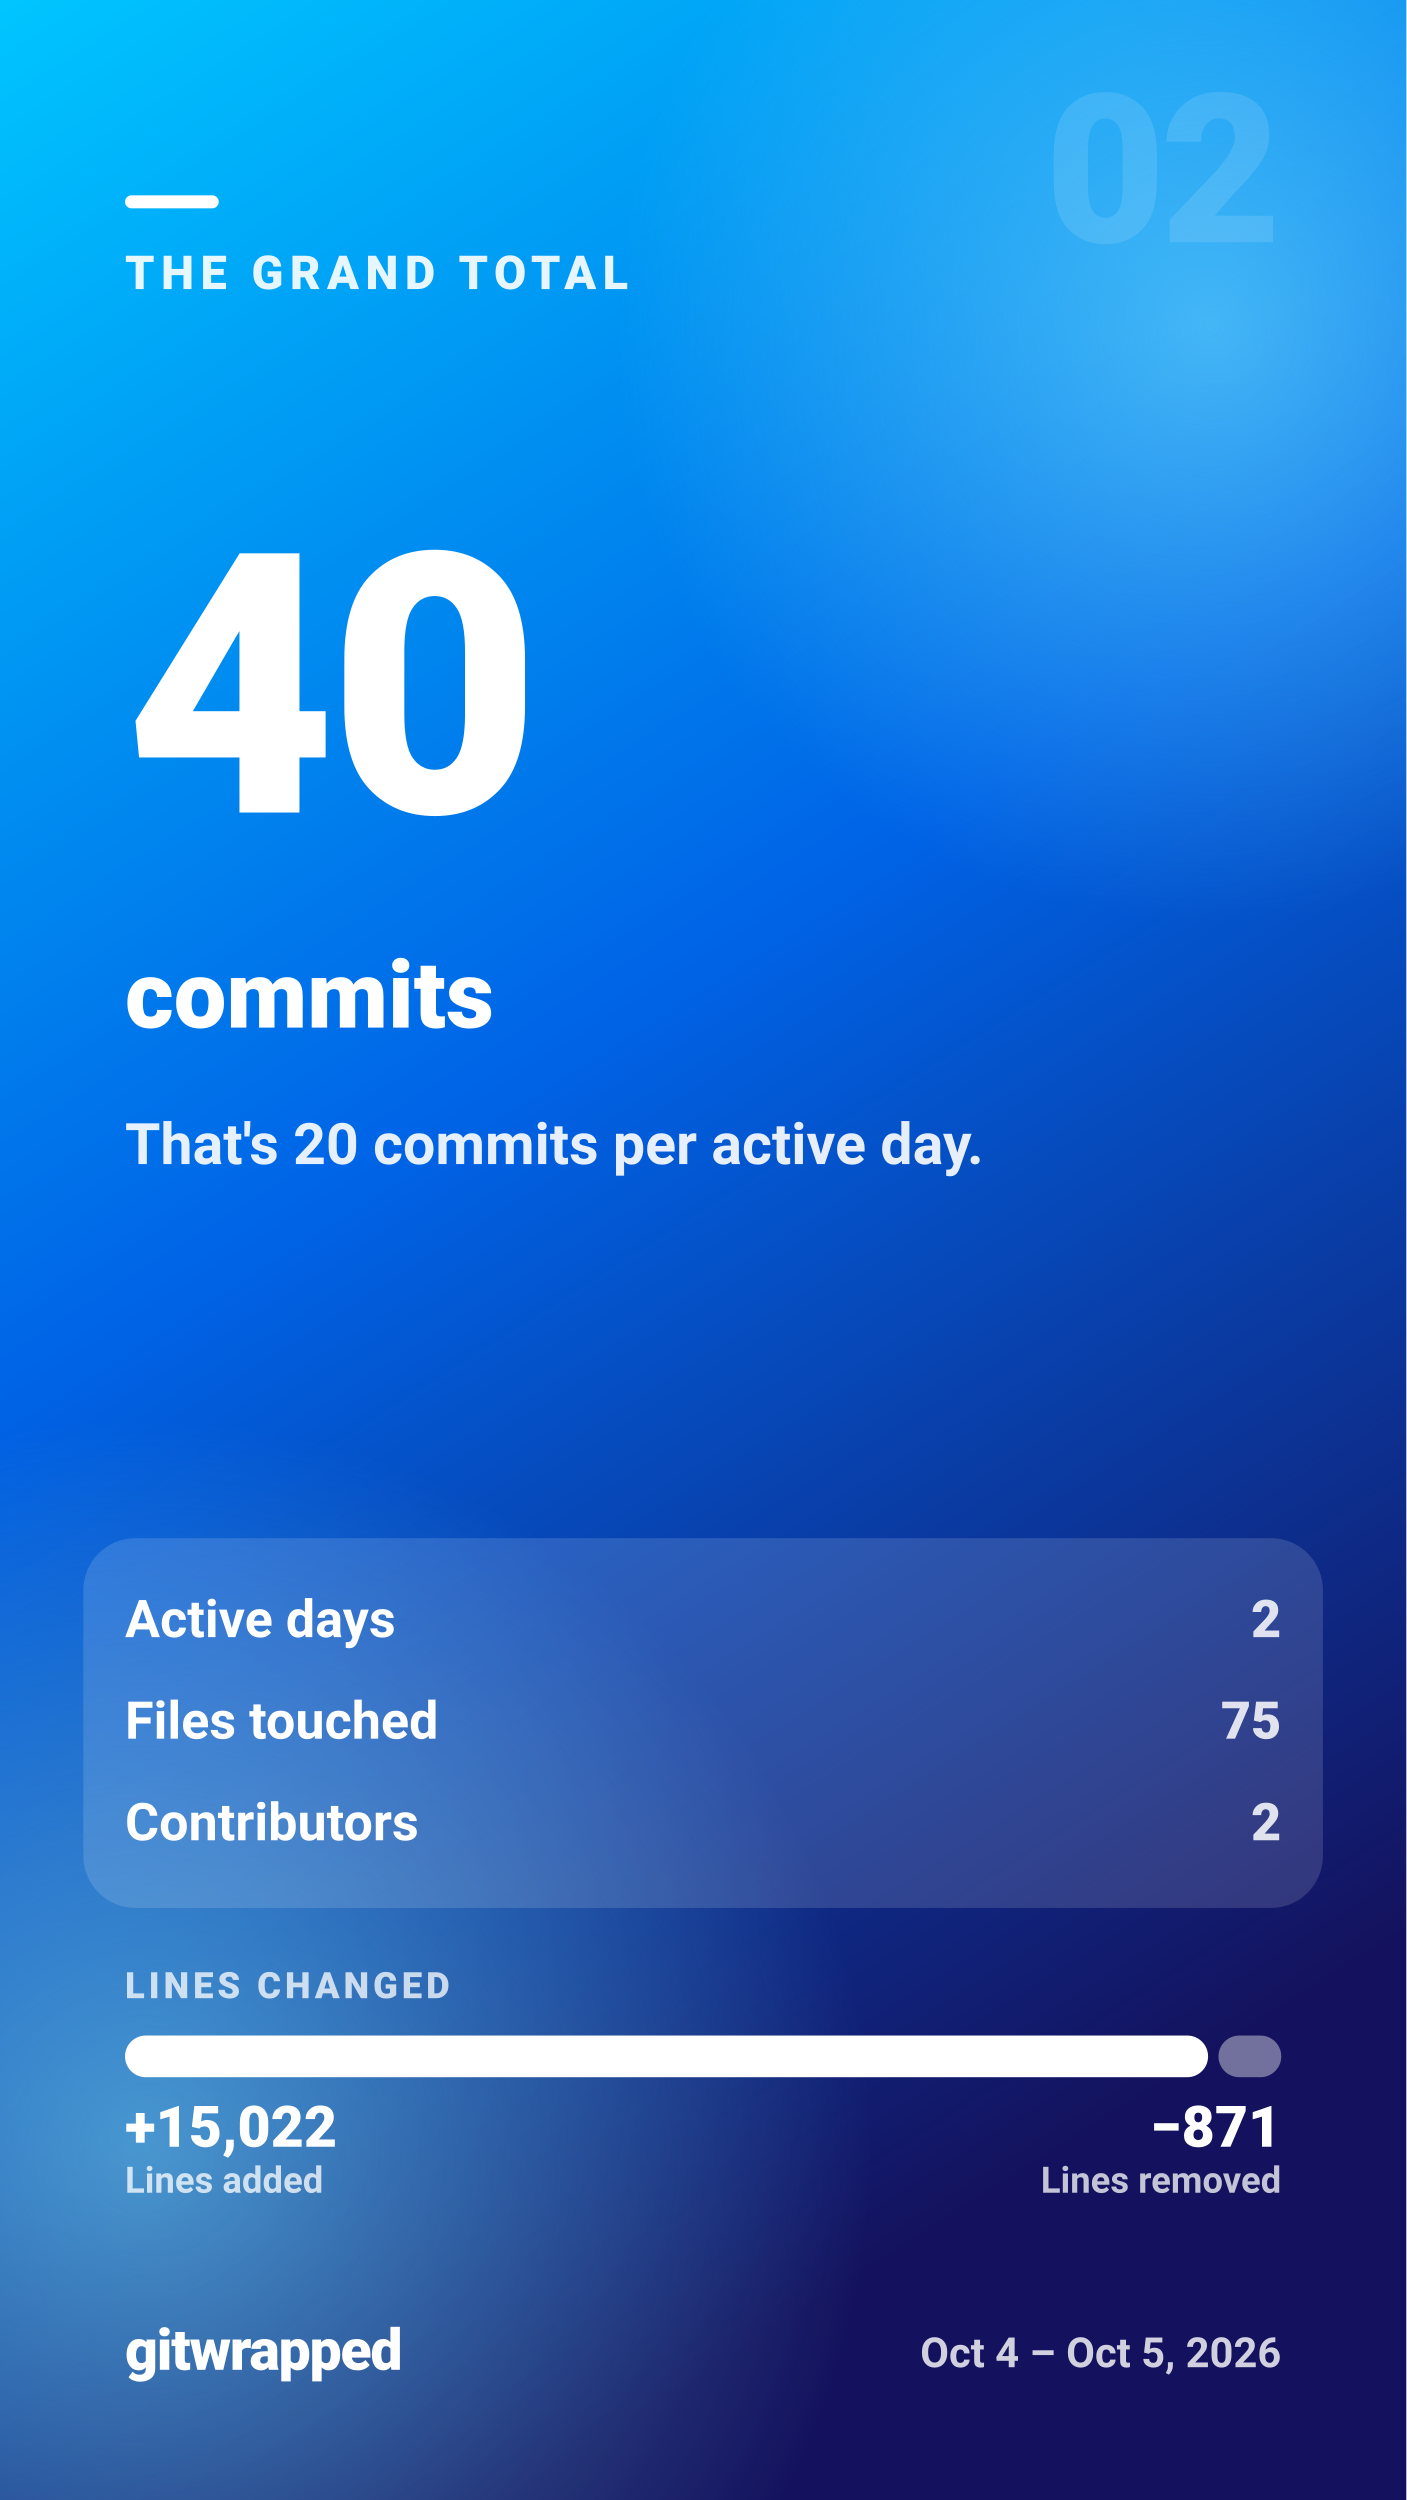
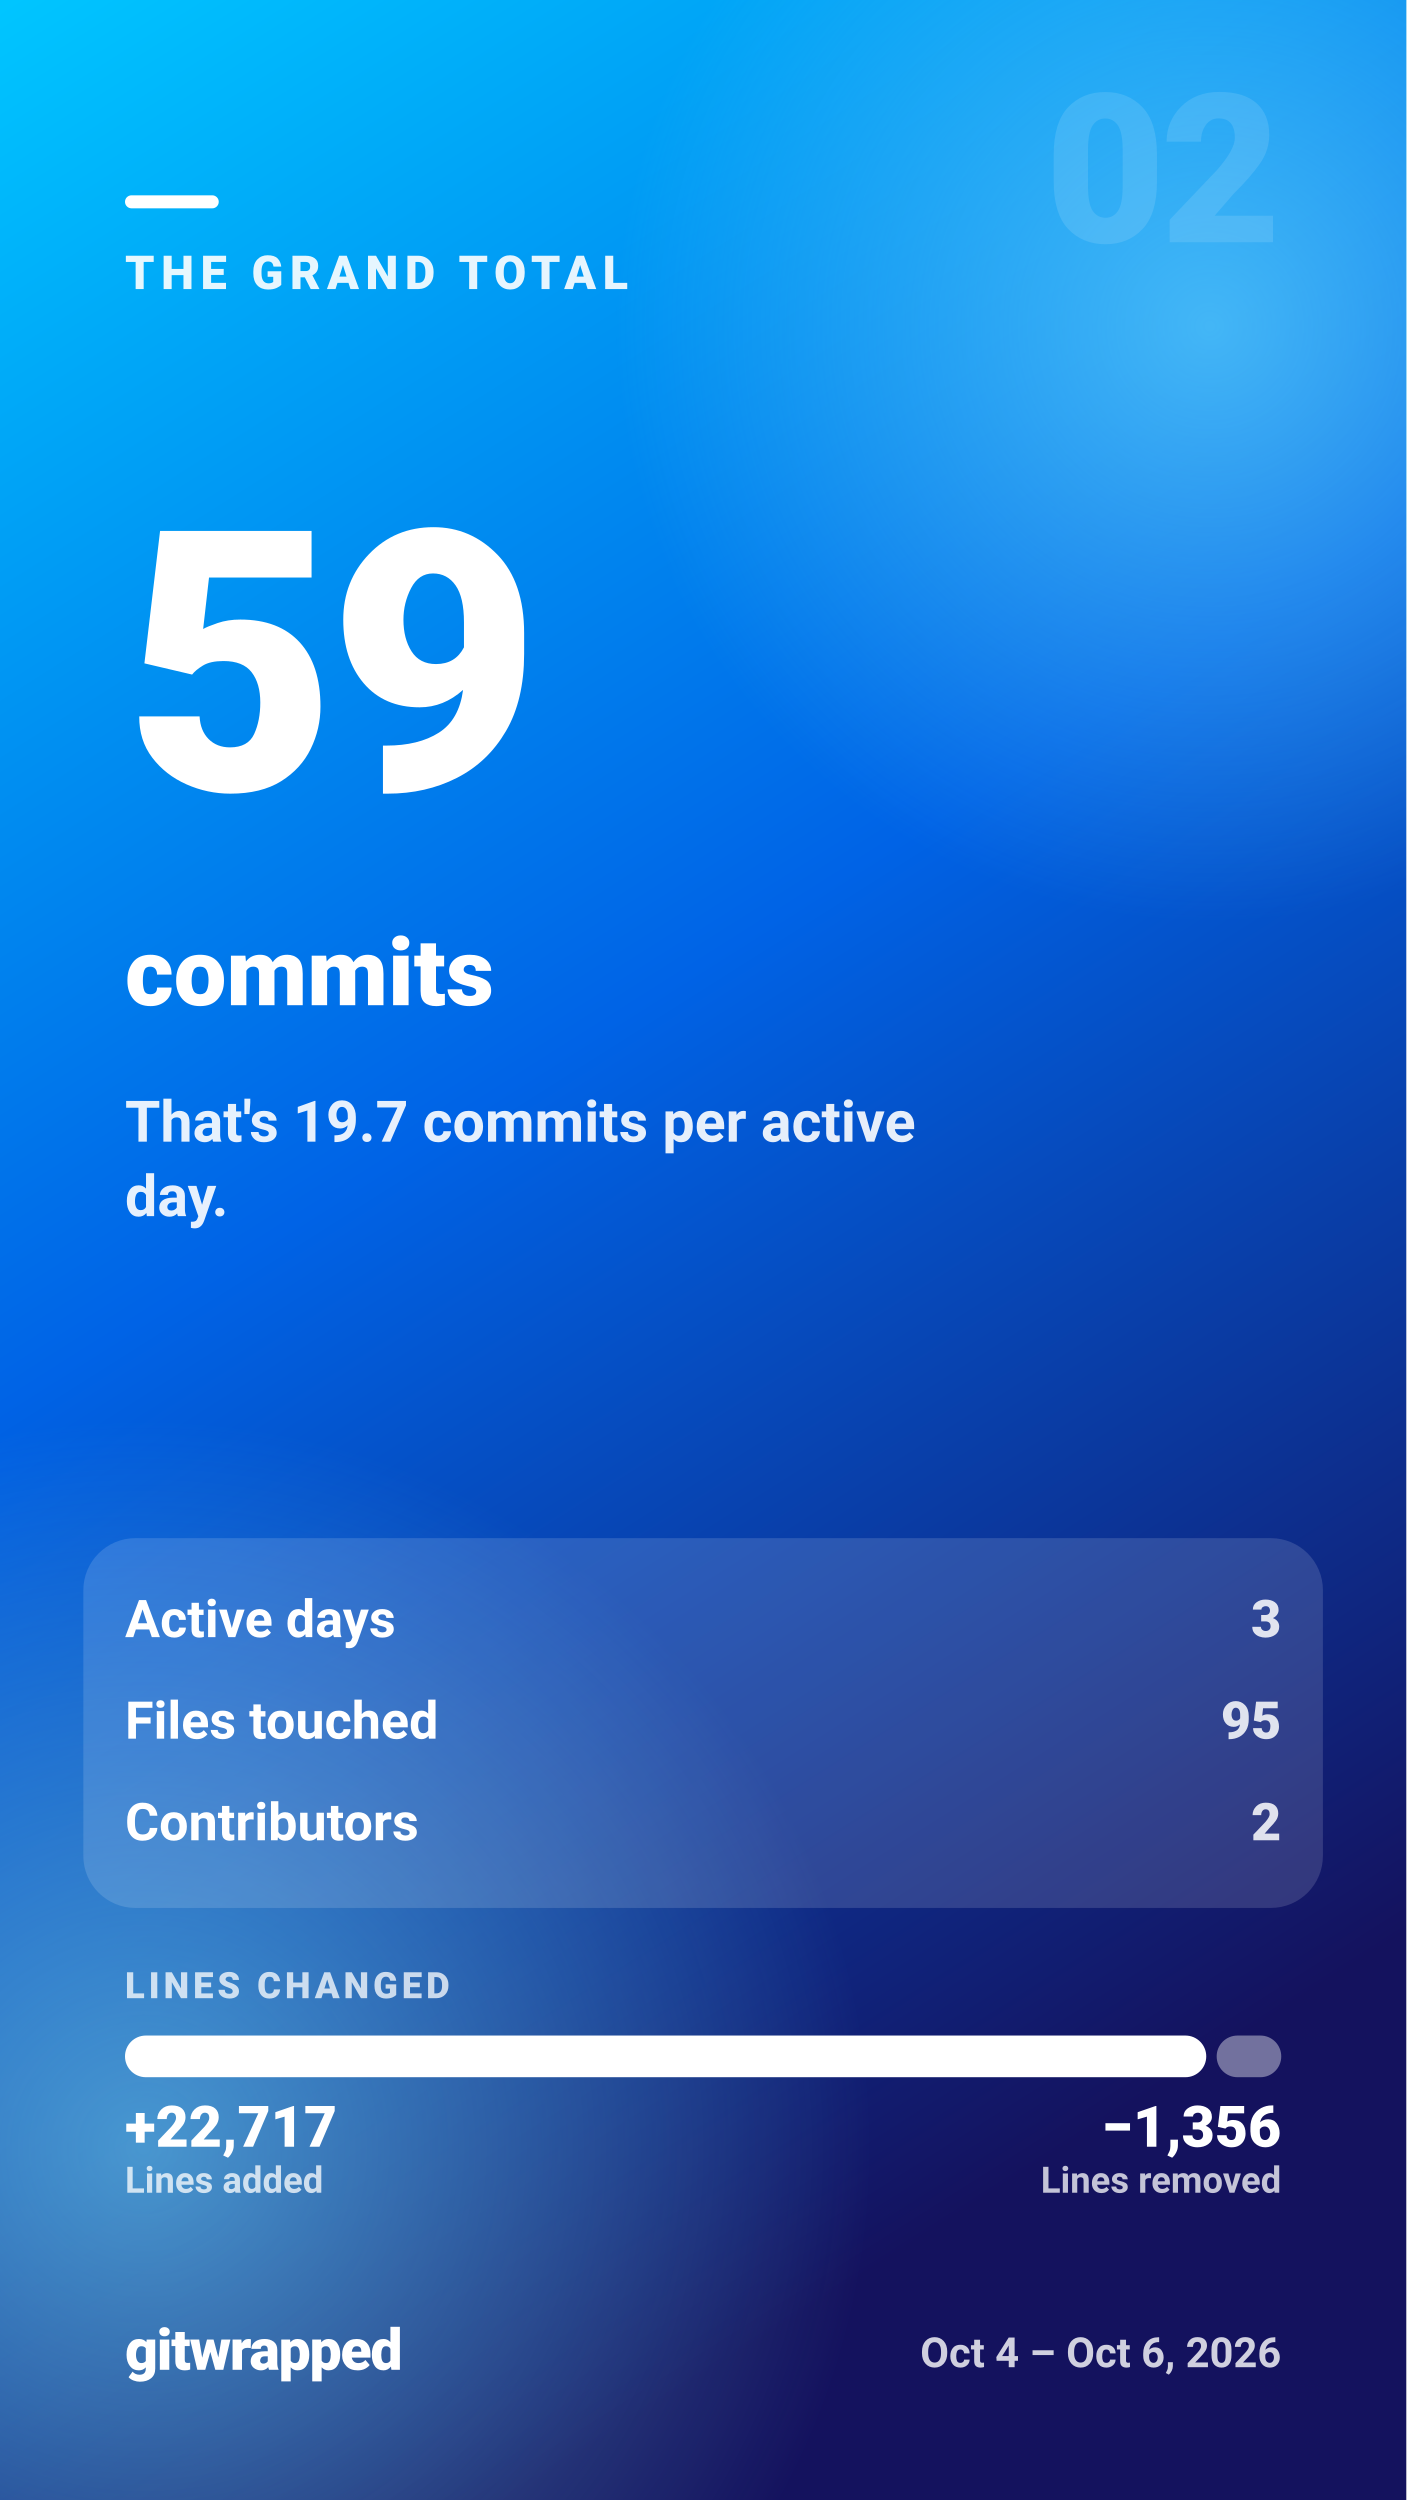
- <svg xmlns="http://www.w3.org/2000/svg" width="1080" height="1920" viewBox="0 0 1080 1920" role="img" aria-label="THE GRAND TOTAL — 40 — commits">
+ <svg xmlns="http://www.w3.org/2000/svg" width="1080" height="1920" viewBox="0 0 1080 1920" role="img" aria-label="THE GRAND TOTAL — 59 — commits">
  <defs>
    <linearGradient id="gw-totals-bg" x1="0" y1="0" x2="0.35" y2="1">
      <stop offset="0.00" stop-color="#00c6ff" />
      <stop offset="0.50" stop-color="#0063e6" />
      <stop offset="1.00" stop-color="#14125e" />
    </linearGradient>
    <radialGradient id="gw-totals-glow">
      <stop offset="0" stop-color="#7ae8ff" stop-opacity="0.55" />
      <stop offset="1" stop-color="#7ae8ff" stop-opacity="0" />
    </radialGradient>
  </defs>
  <rect width="1080" height="1920" fill="url(#gw-totals-bg)" />
  <circle cx="930" cy="250" r="460" fill="url(#gw-totals-glow)" />
  <circle cx="110" cy="1650" r="560" fill="url(#gw-totals-glow)" />
  <g fill="#ffffff" font-family="system-ui, -apple-system, 'Segoe UI', Roboto, Helvetica, Arial, sans-serif">
    <text x="984" y="186" font-size="160" font-weight="900" fill-opacity="0.12" text-anchor="end" letter-spacing="-4">02</text>
    <rect x="96" y="150" width="72" height="10" rx="5" fill="#ffffff" />
    <text x="96" y="222" font-size="36" font-weight="800" fill-opacity="0.9" letter-spacing="5">THE GRAND TOTAL</text>
-     <text x="96" y="624" font-size="280" font-weight="900" letter-spacing="-5.6">40</text>
-     <text x="96" y="789.2" font-size="72" font-weight="800">commits</text>
-     <text x="96" y="894" font-size="44" font-weight="600" fill-opacity="0.9">That's 20 commits per active day.</text>
+     <text x="96" y="606.8" font-size="280" font-weight="900" letter-spacing="-5.6">59</text>
+     <text x="96" y="772" font-size="72" font-weight="800">commits</text>
+     <text x="96" y="876.8" font-size="44" font-weight="600" fill-opacity="0.9">That's 19.7 commits per active</text>
+     <text x="96" y="934" font-size="44" font-weight="600" fill-opacity="0.9">day.</text>
    <rect x="64" y="1181.3" width="952" height="284" rx="40" fill="#ffffff" fill-opacity="0.14" />
    <text x="96" y="1257.3" font-size="40" font-weight="700">Active days</text>
-     <text x="984" y="1257.3" font-size="40" font-weight="800" fill-opacity="0.85" text-anchor="end">2</text>
+     <text x="984" y="1257.3" font-size="40" font-weight="800" fill-opacity="0.85" text-anchor="end">3</text>
    <text x="96" y="1335.3" font-size="40" font-weight="700">Files touched</text>
-     <text x="984" y="1335.3" font-size="40" font-weight="800" fill-opacity="0.85" text-anchor="end">75</text>
+     <text x="984" y="1335.3" font-size="40" font-weight="800" fill-opacity="0.85" text-anchor="end">95</text>
    <text x="96" y="1413.3" font-size="40" font-weight="700">Contributors</text>
    <text x="984" y="1413.3" font-size="40" font-weight="800" fill-opacity="0.85" text-anchor="end">2</text>
    <text x="96" y="1534.6" font-size="28" font-weight="800" fill-opacity="0.75" letter-spacing="3">LINES CHANGED</text>
-     <rect x="96" y="1563.3" width="831.8" height="32" rx="16" />
-     <rect x="935.8" y="1563.3" width="48.2" height="32" rx="16" fill-opacity="0.4" />
+     <rect x="96" y="1563.3" width="830.4" height="32" rx="16" />
+     <rect x="934.4" y="1563.3" width="49.6" height="32" rx="16" fill-opacity="0.4" />
    <text x="96" y="1684" font-size="28" font-weight="700" fill-opacity="0.75">Lines added</text>
-     <text x="96" y="1648.7" font-size="44" font-weight="900">+15,022</text>
+     <text x="96" y="1648.7" font-size="44" font-weight="900">+22,717</text>
    <text x="984" y="1684" font-size="28" font-weight="700" fill-opacity="0.75" text-anchor="end">Lines removed</text>
-     <text x="984" y="1648.7" font-size="44" font-weight="900" text-anchor="end">−871</text>
+     <text x="984" y="1648.7" font-size="44" font-weight="900" text-anchor="end">−1,356</text>
    <text x="96" y="1820" font-size="44" font-weight="900" letter-spacing="-1">gitwrapped</text>
-     <text x="984" y="1818" font-size="32" font-weight="600" fill-opacity="0.8" text-anchor="end">Oct 4 – Oct 5, 2026</text>
+     <text x="984" y="1818" font-size="32" font-weight="600" fill-opacity="0.8" text-anchor="end">Oct 4 – Oct 6, 2026</text>
  </g>
</svg>
